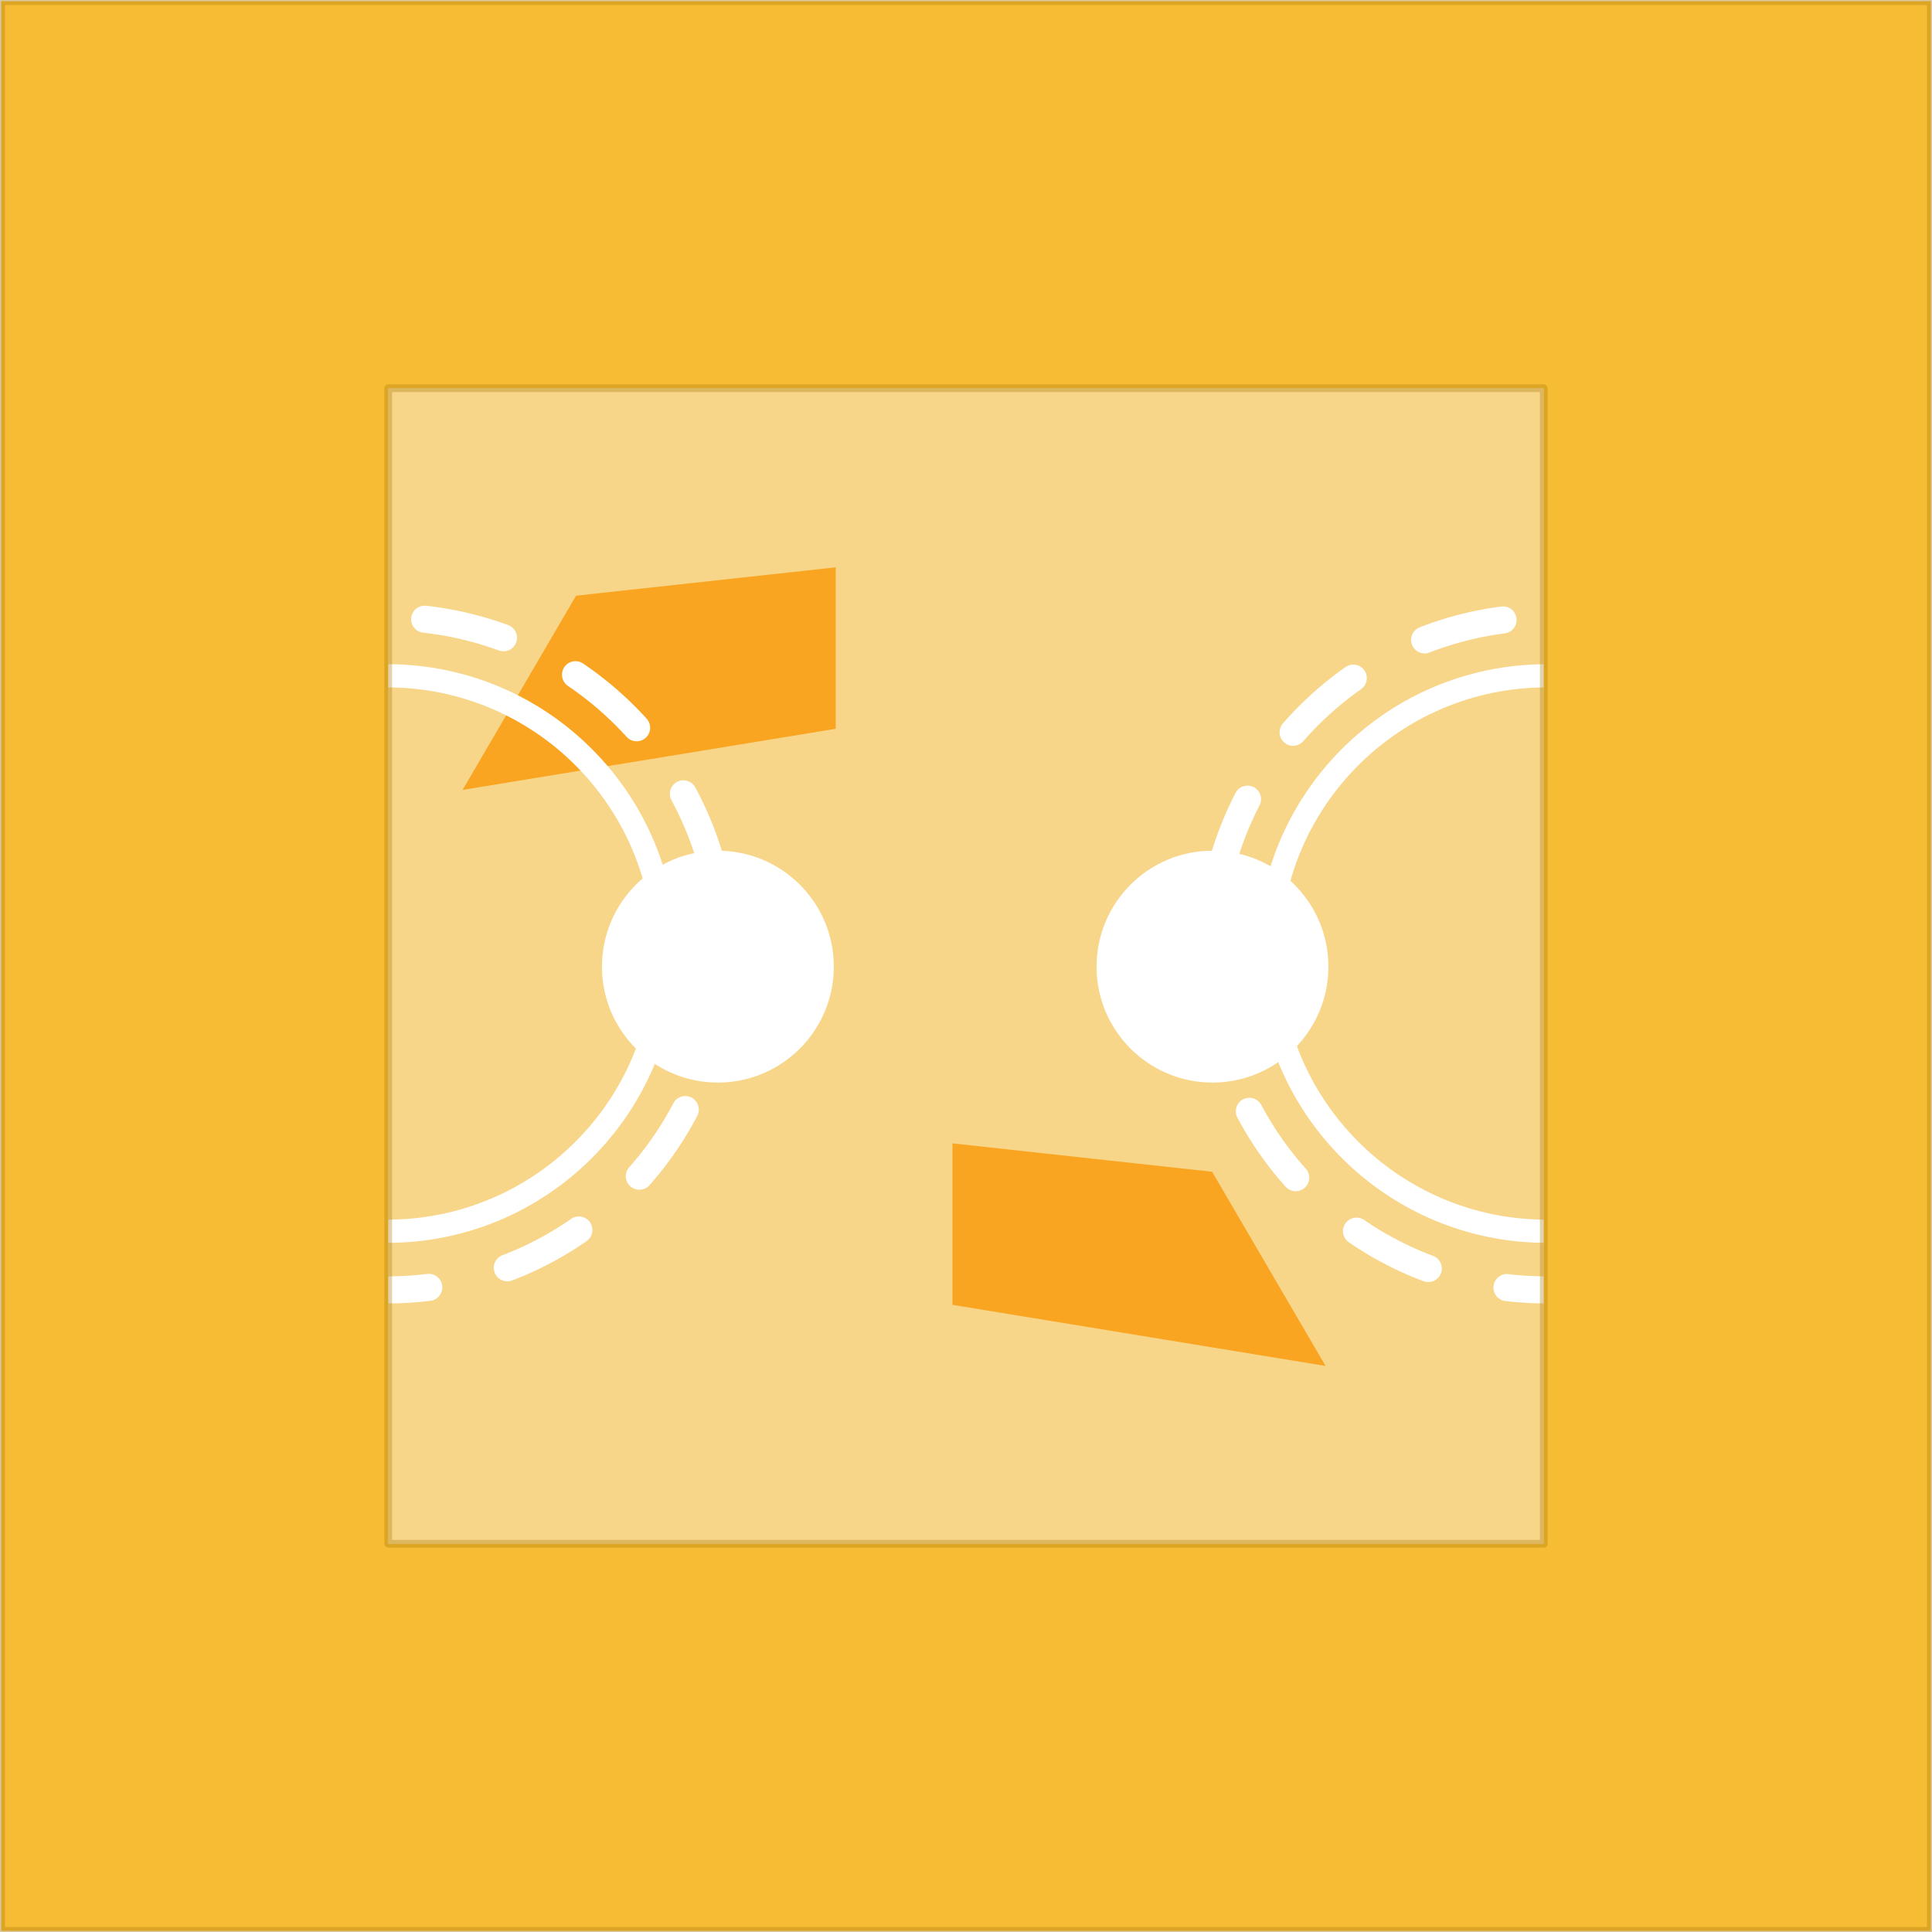
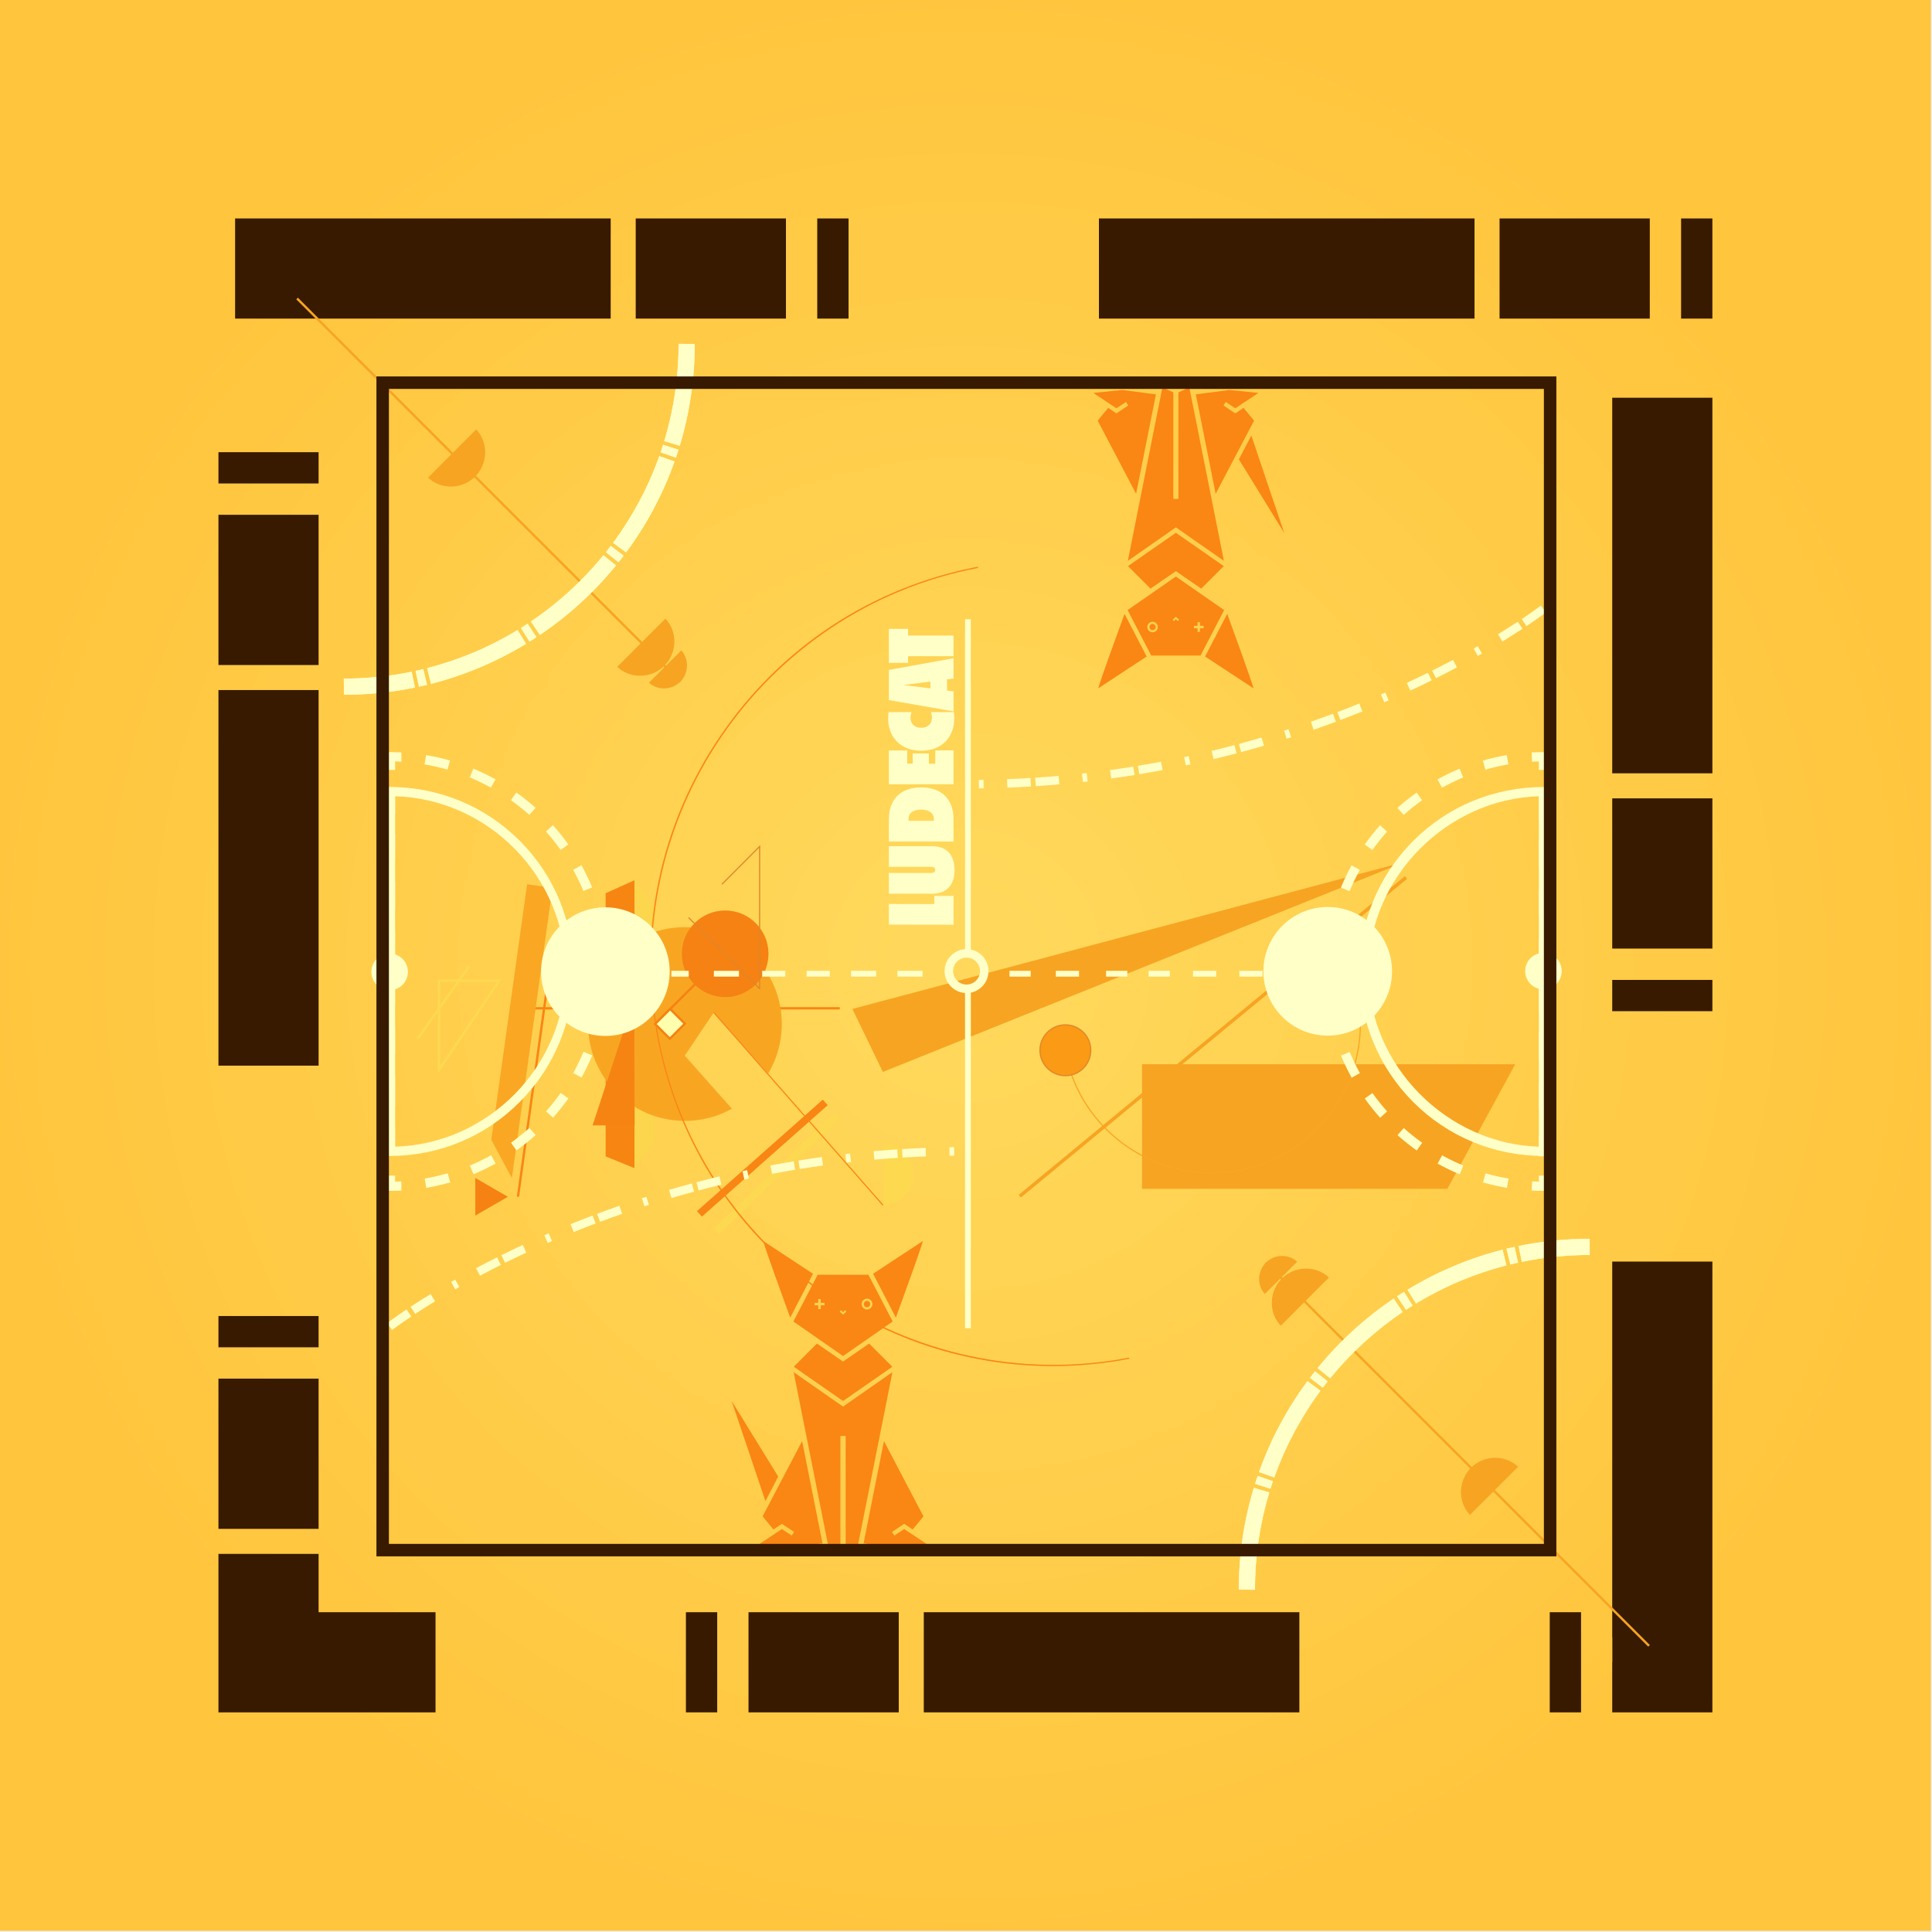
- <svg xmlns="http://www.w3.org/2000/svg" width="1000" height="1000" viewBox="0 0 264.583 264.583" version="1.1" id="svg8">
-   <defs id="defs2" />
-   <rect style="fill:#f7d68a;fill-opacity:1;stroke:none;stroke-width:1.058;stroke-linecap:round;stroke-linejoin:round;stroke-miterlimit:10;stroke-dasharray:none;stroke-dashoffset:0;stroke-opacity:0.318" id="rect881" width="158.25" height="158.25" x="53.167" y="53.167" />
-   <path id="rect937" style="fill:#f9a521;fill-opacity:1;stroke:none;stroke-width:3.704;stroke-linecap:round;stroke-linejoin:round;stroke-miterlimit:10;stroke-dasharray:11.113, 11.113;stroke-dashoffset:0;stroke-opacity:1" d="m 78.889,81.579 35.56,-3.885 v 22.113 l -51.099,8.367 z" />
-   <g id="g925">
-     <circle style="fill:none;fill-opacity:1;stroke:#ffffff;stroke-width:3.175;stroke-linecap:round;stroke-linejoin:round;stroke-miterlimit:10;stroke-dasharray:none;stroke-dashoffset:0;stroke-opacity:1" id="path883" cx="53.036" cy="130.583" r="38.034" />
-     <circle style="fill:none;fill-opacity:1;stroke:#ffffff;stroke-width:3.704;stroke-linecap:round;stroke-linejoin:round;stroke-miterlimit:10;stroke-dasharray:11.112,11.112;stroke-dashoffset:0;stroke-opacity:1" id="circle900" cx="53.036" cy="130.583" r="46.066" />
+ <svg xmlns="http://www.w3.org/2000/svg" version="1.1" x="0px" y="0px" width="1000px" height="1000px" viewBox="0 0 1000 1000" enable-background="new 0 0 1000 1000" xml:space="preserve">
+   <g id="Ebene_4">
+     <radialGradient id="SVGID_1_" cx="499.699" cy="499.698" r="507.657" gradientUnits="userSpaceOnUse">
+       <stop offset="0.066" style="stop-color:#FFD85B" />
+       <stop offset="1" style="stop-color:#FFC53D" />
+     </radialGradient>
+     <rect x="0" fill="url(#SVGID_1_)" width="999.396" height="999.396" />
+     <path fill="#371A00" d="M886.33,113.066h-16.2v51.84h16.2V113.066L886.33,113.066z M853.93,113.066h-77.761v51.84h77.761V113.066   L853.93,113.066z M763.209,113.066H568.808v51.84h194.401V113.066L763.209,113.066z M439.208,113.066h-16.201v51.84h16.201V113.066   L439.208,113.066z M406.808,113.066h-77.76v51.84h77.76V113.066L406.808,113.066z M316.088,113.066H121.687v51.84h194.401V113.066   L316.088,113.066z M164.907,234.047h-51.84v16.2h51.84V234.047L164.907,234.047z M164.907,266.447h-51.84v77.761h51.84V266.447   L164.907,266.447z M164.907,357.167h-51.84v194.401h51.84V357.167L164.907,357.167z M164.907,681.169h-51.84v16.2h51.84V681.169   L164.907,681.169z M164.907,713.569h-51.84v77.761h51.84V713.569L164.907,713.569z M164.907,804.289h-51.84v82.041h51.84l0,0l0,0   l0,0l0,0c29.459,0,60.52,0,60.52,0v-51.842h-60.52V804.289L164.907,804.289z M371.228,834.488h-16.2v51.842h16.2V834.488   L371.228,834.488z M465.189,834.488h-77.761v51.842h77.761V834.488L465.189,834.488z M672.55,834.488H478.148v51.842H672.55   V834.488L672.55,834.488z M818.35,834.488h-16.2v51.842h16.2V834.488L818.35,834.488z M886.33,652.988h-51.842v194.4h0.062v12.961   h-0.062v25.98h0.062l0,0h-0.062h0.062l0,0h51.78V652.988L886.33,652.988z M886.33,507.188h-51.842v16.2h51.842V507.188   L886.33,507.188z M886.33,413.228h-51.842v77.76h51.842V413.228L886.33,413.228z M886.33,205.866h-51.842v194.401h51.842V205.866   L886.33,205.866z" />
  </g>
-   <g id="g931" transform="translate(158.75)">
-     <circle style="fill:none;fill-opacity:1;stroke:#ffffff;stroke-width:3.175;stroke-linecap:round;stroke-linejoin:round;stroke-miterlimit:10;stroke-dasharray:none;stroke-dashoffset:0;stroke-opacity:1" id="circle927" cx="53.036" cy="130.583" r="38.034" />
-     <circle style="fill:none;fill-opacity:1;stroke:#ffffff;stroke-width:3.704;stroke-linecap:round;stroke-linejoin:round;stroke-miterlimit:10;stroke-dasharray:11.113, 11.113;stroke-dashoffset:0;stroke-opacity:1" id="circle929" cx="53.036" cy="130.583" r="46.066" />
+   <g id="Ebene_3">
+     <g>
+       <g>
+         <g>
+           <path fill="#FA8613" d="M451.916,659.292l11.782,22.707c5.208-14.229,12.255-33.821,14.05-39.694L451.916,659.292z" />
+           <path fill="#FA8613" d="M409.017,681.999l11.78-22.709l-25.832-16.985C396.761,648.178,403.807,667.771,409.017,681.999" />
+           <polygon fill="#FA8613" points="436.355,704.748 422.855,695.429 410.863,707.417 436.359,725.157 461.848,707.417       449.859,695.429     " />
+           <polygon fill="#FA8613" points="436.354,728.048 410.797,710.232 429.195,802.597 435.006,799.915 434.997,743.221       437.712,743.221 437.703,799.915 443.516,802.597 461.913,710.232     " />
+           <polygon fill="#FA8613" points="464.842,801.203 480.328,799.625 467.988,791.44 462.93,794.802 461.666,792.951       468.016,788.713 472.364,791.668 477.983,784.876 457.536,745.916 446.981,798.851     " />
+           <polygon fill="#FA8613" points="425.731,798.851 415.176,745.916 394.729,784.876 400.349,791.668 404.698,788.713       411.047,792.951 409.782,794.802 404.726,791.44 392.384,799.625 407.871,801.203     " />
+           <path fill="#FA8613" d="M396.18,776.963l6.614-12.693l-24.146-39.228C382.627,736.64,390.617,760.386,396.18,776.963" />
+           <path fill="#FA8613" d="M448.768,673.342c-0.908,0-1.647,0.737-1.647,1.647c0,0.908,0.739,1.649,1.647,1.649      c0.909,0,1.646-0.741,1.646-1.649C450.415,674.079,449.677,673.342,448.768,673.342" />
+           <path fill="#FA8613" d="M449.482,659.803h-26.249l-12.57,24.199l25.69,17.875l25.695-17.875L449.482,659.803z M426.76,675.637      h-1.942v1.943h-1.298v-1.943h-1.944v-1.298h1.944v-1.943h1.298v1.943h1.942V675.637z M436.357,680.45l-1.746-1.6l0.707-0.742      l-0.003-0.002h0.007l-0.004,0.002l1.036,1.093l1.042-1.095l0.71,0.744L436.357,680.45z M448.768,677.795      c-1.546,0-2.805-1.26-2.805-2.807c0-1.548,1.259-2.807,2.805-2.807c1.547,0,2.805,1.259,2.805,2.807      C451.573,676.535,450.316,677.795,448.768,677.795" />
+         </g>
+       </g>
+       <g>
+         <g>
+           <path fill="#FA8613" d="M593.503,339.806l-11.452-22.078c-5.064,13.833-11.916,32.883-13.661,38.59L593.503,339.806z" />
+           <path fill="#FA8613" d="M635.21,317.729l-11.453,22.078l25.114,16.512C647.124,350.611,640.274,331.561,635.21,317.729" />
+           <polygon fill="#FA8613" points="608.631,295.612 621.756,304.671 633.412,293.016 608.627,275.772 583.848,293.016       595.502,304.671     " />
+           <polygon fill="#FA8613" points="608.632,272.959 633.481,290.28 615.592,200.484 609.943,203.093 609.952,258.208       607.312,258.208 607.322,203.093 601.668,200.484 583.785,290.28     " />
+           <polygon fill="#FA8613" points="580.938,201.84 565.881,203.374 577.879,211.332 582.794,208.065 584.025,209.862       577.85,213.983 573.624,211.111 568.163,217.713 588.041,255.589 598.302,204.128     " />
+           <polygon fill="#FA8613" points="618.96,204.128 629.222,255.589 649.1,217.713 643.635,211.111 639.41,213.983 633.237,209.862       634.463,208.065 639.381,211.332 651.38,203.374 636.324,201.84     " />
+           <path fill="#FA8613" d="M647.688,225.407l-6.429,12.338l23.475,38.139C660.865,264.606,653.098,241.521,647.688,225.407" />
+           <path fill="#FA8613" d="M596.564,326.146c0.881,0,1.598-0.719,1.598-1.603c0-0.883-0.717-1.603-1.598-1.603      c-0.882,0-1.602,0.72-1.602,1.603C594.962,325.427,595.682,326.146,596.564,326.146" />
+           <path fill="#FA8613" d="M595.87,339.309h25.519l12.22-23.529l-24.976-17.376l-24.98,17.376L595.87,339.309z M617.959,323.914      h1.888v-1.891h1.261v1.891h1.891v1.259h-1.891v1.889h-1.261v-1.889h-1.888V323.914z M608.628,319.232l1.697,1.556l-0.687,0.722      l0.002,0.003h-0.004l0.002-0.003l-1.006-1.062l-1.013,1.065l-0.69-0.725L608.628,319.232z M596.564,321.814      c1.503,0,2.726,1.223,2.726,2.729c0,1.503-1.223,2.728-2.726,2.728c-1.505,0-2.728-1.225-2.728-2.728      C593.836,323.038,595.059,321.814,596.564,321.814" />
+         </g>
+       </g>
+       <g>
+         <g>
+           <polygon fill="#F7A422" points="591.11,550.852 784.256,550.852 749.156,615.332 591.11,615.332     " />
+         </g>
+         <g>
+           <polygon fill="#FCD64D" points="328.406,455.603 338.555,469.748 338.555,590.474 328.406,604.637     " />
+         </g>
+         <g>
+           <polygon fill="#F78512" points="313.479,489.679 324.095,486.788 320.47,472.892 313.479,474.79 313.479,462.33       328.406,455.603 328.406,604.637 313.479,598.546     " />
+         </g>
+         <g>
+           <rect x="271.088" y="521.299" fill="#FA8613" width="163.593" height="1.191" />
+         </g>
+         <g>
+           <path fill="#F8A622" d="M354.511,580.176c-27.698,0-50.149-22.453-50.149-50.146c0-27.695,22.451-50.147,50.149-50.147      c27.694,0,50.146,22.452,50.146,50.147c0,9.377-2.576,18.15-7.054,25.659l-28.158-31.632l-15.019,22.347l24.445,27.464      C371.659,577.887,363.354,580.176,354.511,580.176z" />
+         </g>
+         <g>
+           <circle fill="#F58213" cx="375.339" cy="493.687" r="22.423" />
+         </g>
+         <g>
+           <polygon fill="#F68412" points="328.342,529.356 324.161,529.356 306.715,582.493 328.499,582.493     " />
+         </g>
+         <g>
+           <polygon fill="#FAA723" points="254.318,589.938 272.834,457.703 285.967,459.542 264.935,609.756     " />
+         </g>
+         <g>
+           <polygon fill="#E0862A" points="393.485,512.453 356.213,475.152 356.636,474.729 392.888,511.01 392.888,438.829       373.865,457.922 373.443,457.501 393.485,437.384     " />
+         </g>
+         <g>
+           <rect x="358.336" y="486.99" transform="matrix(0.7067 0.7075 -0.7075 0.7067 466.2736 -104.2986)" fill="#F58213" width="1.195" height="46.487" />
+         </g>
+         <g>
+           <rect x="341.272" y="524.539" transform="matrix(0.7072 -0.707 0.707 0.7072 -273.1386 400.3656)" fill="#FFFFAE" width="11.014" height="10.789" />
+           <path fill="#F58213" d="M346.7,538.487l-8.474-8.474l8.632-8.634l8.474,8.475L346.7,538.487z M339.914,530.014l6.786,6.784      l6.944-6.943l-6.786-6.786L339.914,530.014z" />
+         </g>
+         <g>
+           <rect x="400.287" y="563.706" transform="matrix(0.693 0.721 -0.721 0.693 561.2557 -103.5419)" fill="#FDD951" width="3.821" height="86.999" />
+         </g>
+         <g>
+           <rect x="392.667" y="555.928" transform="matrix(0.6632 0.7485 -0.7485 0.6632 581.5656 -93.4233)" fill="#F98514" width="3.823" height="86.989" />
+         </g>
+         <g>
+           <rect x="346.863" y="573.629" transform="matrix(0.6597 0.7515 -0.7515 0.6597 571.9224 -115.2486)" fill="#FA8613" width="132.725" height="0.597" />
+         </g>
+         <g>
+           <path fill="#FDD950" d="M457.007,623.692h0.361v-31.645h-0.361c8.564,0,15.508,7.256,15.508,15.822      C472.514,616.436,465.572,623.692,457.007,623.692z" />
+         </g>
+         <g>
+           <rect x="275.408" y="504.906" transform="matrix(0.9905 0.1375 -0.1375 0.9905 79.9706 -32.6132)" fill="#F98514" width="1.193" height="115.057" />
+         </g>
+         <g>
+           <polygon fill="#F58212" points="246.012,609.72 262.871,619.453 246.012,629.188     " />
+         </g>
+         <g>
+           <polygon fill="#F7A422" points="456.965,554.825 727.795,445.921 441.206,522.227     " />
+         </g>
+         <g>
+           <path fill="#F9A623" d="M627.026,607.378c-36.365,0.003-68.871-25.82-75.951-62.824l0.585-0.114      c7.954,41.568,48.25,68.922,89.817,60.967c41.569-7.951,68.924-48.24,60.979-89.809l0.587-0.113      c8.007,41.893-19.561,82.495-61.453,90.51C636.703,606.926,631.828,607.378,627.026,607.378z" />
+         </g>
+         <g>
+           <path fill="#FA8613" d="M544.923,707.082c-41.38,0-81.799-12.337-116.791-36.097c-46.115-31.31-77.277-78.703-87.75-133.448      c-10.47-54.747,1.003-110.297,32.307-156.416c31.304-46.118,78.692-77.288,133.436-87.766l0.112,0.587      c-112.683,21.568-186.822,130.793-165.268,243.48c21.553,112.689,130.764,186.844,243.456,165.303l0.114,0.585      C571.334,705.835,558.078,707.082,544.923,707.082z" />
+         </g>
+         <g>
+           <rect x="626.941" y="407.052" transform="matrix(0.6365 0.7713 -0.7713 0.6365 642.0911 -289.1646)" fill="#F7A422" width="1.79" height="259.192" />
+         </g>
+         <g>
+           <circle fill="#FB9A14" cx="551.435" cy="543.614" r="13.154" />
+           <path fill="#E0862A" d="M551.435,557.067c-7.418,0-13.453-6.035-13.453-13.452c0-7.418,6.035-13.454,13.453-13.454      c7.416,0,13.453,6.036,13.453,13.454C564.888,551.032,558.851,557.067,551.435,557.067z M551.435,530.758      c-7.089,0-12.856,5.769-12.856,12.857c0,7.087,5.768,12.855,12.856,12.855s12.855-5.769,12.855-12.855      C564.29,536.526,558.524,530.758,551.435,530.758z" />
+         </g>
+         <g>
+           <path fill="#FDD950" d="M226.609,555.746v-48.779h32.875L226.609,555.746z M227.802,508.162v43.676l29.437-43.676H227.802z" />
+         </g>
+         <g>
+           <rect x="228.875" y="495.954" transform="matrix(0.8154 0.5788 -0.5788 0.8154 342.7214 -37.0558)" fill="#FDD950" width="1.193" height="45.94" />
+         </g>
+       </g>
+       <path fill="#F7A422" d="M671.781,653.382l-0.354-0.353l-16.741,16.743l0.351,0.353c-4.531-4.535-4.367-12.047,0.163-16.577    C659.735,649.016,667.249,648.85,671.781,653.382z" />
+       <path fill="#F7A422" d="M688.205,661.595l-0.349-0.351L662.902,686.2l0.349,0.351c-6.775-6.778-6.569-17.973,0.206-24.75    C670.237,655.025,681.431,654.816,688.205,661.595z" />
+       <path fill="#F7A422" d="M786.135,759.523l-0.349-0.35l-24.957,24.956l0.349,0.348c-6.776-6.777-6.567-17.971,0.207-24.746    C768.167,752.954,779.357,752.747,786.135,759.523z" />
+       <line fill="none" stroke="#F7A422" stroke-width="1.194" stroke-miterlimit="10" x1="655.162" y1="653.504" x2="853.546" y2="851.89" />
+       <path fill="#F7A422" d="M335.543,353.017l0.351,0.351l16.742-16.743l-0.35-0.35c4.531,4.532,4.367,12.046-0.165,16.576    C347.588,357.383,340.074,357.549,335.543,353.017z" />
+       <path fill="#F7A422" d="M319.117,344.805l0.35,0.349l24.956-24.956l-0.349-0.351c6.776,6.776,6.569,17.972-0.208,24.748    C337.089,351.373,325.893,351.582,319.117,344.805z" />
+       <path fill="#F7A422" d="M221.187,246.876l0.351,0.349l24.956-24.956l-0.349-0.35c6.775,6.777,6.567,17.972-0.207,24.748    C239.159,253.444,227.965,253.651,221.187,246.876z" />
+       <line fill="none" stroke="#F7A422" stroke-width="1.194" stroke-miterlimit="10" x1="352.162" y1="352.894" x2="153.777" y2="154.508" />
+       <path fill="#FFFFC8" d="M199.5,598.333V407.334l2.139,0.004c25.699,0.027,49.603,9.976,67.54,28.009    c17.874,17.969,27.652,41.935,27.652,67.485c0,25.551-9.875,49.521-27.747,67.487c-17.937,18.034-41.73,27.982-67.43,28.011    L199.5,598.333z M204.5,412.147v181.374c48-1.328,88.219-41.52,88.219-90.688C292.719,453.666,252.5,413.474,204.5,412.147z" />
+       <g>
+         <path fill="#FFFFC8" d="M199.5,616.372V608.5h5v3.083c1-0.011,1.995-0.039,3.226-0.106l0.077,4.77     c-2.054,0.112-3.565,0.122-6.075,0.124L199.5,616.372z" />
+         <path fill="#FFFFC8" d="M204.5,596.5h-5v-13h5V596.5z M204.5,572.5h-5v-16h5V572.5z M204.5,545.5h-5v-14h5V545.5z M204.5,519.5     h-5v-12h5V519.5z M204.5,495.5h-5v-13h5V495.5z M204.5,470.5h-5v-14h5V470.5z M204.5,444.5h-5v-13h5V444.5z M204.5,421.5h-5v-14     h5V421.5z" />
+         <path fill="#FFFFC8" d="M204.5,398.5h-5v-9.207l2.138,0.002c2.457,0.002,4.083,0.073,6.111,0.185l0.039,4.768     c-1.225-0.067-2.287-0.119-3.287-0.149V398.5z" />
+         <path fill="#FFFFC8" d="M220.638,614.826l-0.816-4.817c3.997-0.678,7.994-1.591,11.882-2.712l1.354,4.694     C228.993,613.164,224.815,614.116,220.638,614.826z M245.079,607.777l-1.874-4.515c3.735-1.551,7.425-3.334,10.967-5.299     l2.371,4.274C252.842,604.291,248.985,606.154,245.079,607.777z M267.314,595.449l-2.834-3.982c3.3-2.35,6.503-4.907,9.522-7.609     l3.258,3.641C274.108,590.32,270.761,592.997,267.314,595.449z M286.263,578.488l-3.643-3.256     c2.699-3.021,5.258-6.229,7.603-9.531l3.985,2.83C291.758,571.979,289.084,575.331,286.263,578.488z M300.991,557.748     l-4.276-2.367c1.962-3.546,3.743-7.241,5.292-10.985l4.516,1.871C304.904,550.178,303.042,554.039,300.991,557.748z      M310.726,534.234l-4.696-1.35c1.117-3.889,2.024-7.89,2.695-11.884l4.82,0.811C312.842,525.988,311.893,530.167,310.726,534.234     z M314.95,509.153l-4.879-0.268c0.109-2.002,0.165-4.037,0.165-6.054c0-2.042-0.057-4.108-0.17-6.138l4.879-0.273     c0.118,2.122,0.178,4.28,0.178,6.411C315.123,504.937,315.065,507.064,314.95,509.153z M308.711,484.579     c-0.676-3.996-1.585-7.995-2.706-11.882l4.696-1.353c1.171,4.065,2.123,8.244,2.829,12.42L308.711,484.579z M301.978,461.193     c-1.551-3.735-3.333-7.426-5.297-10.969l4.275-2.369c2.052,3.704,3.913,7.561,5.534,11.465L301.978,461.193z M290.187,439.914     c-2.346-3.299-4.905-6.503-7.607-9.524l3.642-3.258c2.823,3.156,5.497,6.503,7.948,9.951L290.187,439.914z M273.958,421.77     c-3.021-2.702-6.228-5.261-9.528-7.607l2.831-3.984c3.448,2.451,6.798,5.125,9.955,7.948L273.958,421.77z M254.111,407.667     c-3.548-1.964-7.243-3.746-10.982-5.297l1.872-4.514c3.909,1.62,7.77,3.482,11.479,5.535L254.111,407.667z M231.619,398.345     c-3.889-1.119-7.888-2.026-11.884-2.7l0.812-4.819c4.178,0.705,8.357,1.655,12.422,2.823L231.619,398.345z" />
+       </g>
+       <path fill="#FFFFC8" d="M489.5,505.002L489.5,505.002v-3.995l0,0V505.002z M477.5,505.5h-13v-3h13V505.5z M453.5,505.5h-13v-3h13    V505.5z M429.5,505.5h-12v-3h12V505.5z M406.5,505.5h-12v-3h12V505.5z M382.5,505.5h-13v-3h13V505.5z M356.5,505.5h-9v-3h9V505.5z     M334.5,505.5h-10v-3h10V505.5z" />
+       <circle fill="#FFFFC8" stroke="#FFFFC8" stroke-width="0.597" stroke-miterlimit="10" cx="313.339" cy="502.911" r="32.991" />
+       <circle fill="#FFFFC8" stroke="#FFFFC8" stroke-width="0.597" stroke-miterlimit="10" cx="201.682" cy="503.032" r="9.164" />
+       <path fill="#FFFFC8" d="M801.5,598.333l-2.432-0.003c-25.697-0.029-49.751-9.977-67.686-28.012    c-17.871-17.967-27.725-41.936-27.725-67.486c0-25.55,9.838-49.517,27.708-67.485c17.939-18.033,42.006-27.981,67.704-28.009    l2.43-0.004V598.333z M796.5,412.147c-47,1.327-88.22,41.519-88.22,90.685c0,49.167,41.22,89.359,88.22,90.688V412.147z" />
+       <g>
+         <path fill="#FFFFC8" d="M801.5,398.5h-5v-4.4c-1,0.03-2.292,0.082-3.515,0.149l-0.229-4.768c2.03-0.112,3.837-0.183,6.295-0.185     l2.448-0.002V398.5z" />
+         <path fill="#FFFFC8" d="M801.5,598.5h-5v-11h5V598.5z M801.5,574.5h-5v-14h5V574.5z M801.5,548.5h-5v-14h5V548.5z M801.5,523.5     h-5v-13h5V523.5z M801.5,499.5h-5v-14h5V499.5z M801.5,473.5h-5v-13h5V473.5z M801.5,448.5h-5v-14h5V448.5z M801.5,424.5h-5v-14     h5V424.5z" />
+         <path fill="#FFFFC8" d="M801.5,616.372l-2.43-0.002c-2.51-0.002-4.201-0.012-6.26-0.124l0.184-4.77     c1.228,0.067,2.506,0.096,3.506,0.106V608.5h5V616.372z" />
+         <path fill="#FFFFC8" d="M780.015,614.841c-4.178-0.704-8.356-1.654-12.423-2.823l1.35-4.698     c3.891,1.119,7.888,2.028,11.885,2.702L780.015,614.841z M755.562,607.81c-3.913-1.62-7.773-3.482-11.48-5.537l2.37-4.272     c3.544,1.963,7.239,3.746,10.98,5.296L755.562,607.81z M733.3,595.487c-3.446-2.45-6.798-5.126-9.955-7.947l3.256-3.646     c3.023,2.704,6.23,5.264,9.531,7.608L733.3,595.487z M714.338,578.534c-2.823-3.156-5.498-6.506-7.946-9.949l3.983-2.832     c2.343,3.296,4.902,6.5,7.607,9.525L714.338,578.534z M699.605,557.811c-2.052-3.704-3.912-7.563-5.534-11.466l4.515-1.873     c1.55,3.736,3.333,7.427,5.295,10.971L699.605,557.811z M689.862,534.323c-1.172-4.063-2.123-8.245-2.829-12.422l4.819-0.813     c0.677,3.995,1.586,7.995,2.704,11.881L689.862,534.323z M685.615,509.245c-0.118-2.117-0.176-4.273-0.179-6.413     c0-2.098,0.059-4.223,0.175-6.32l4.878,0.268c-0.108,2.008-0.165,4.045-0.165,6.053c0,2.049,0.059,4.113,0.171,6.141     L685.615,509.245z M691.836,484.665l-4.82-0.811c0.705-4.178,1.651-8.356,2.82-12.422l4.696,1.349     C693.416,476.668,692.507,480.669,691.836,484.665z M698.553,461.269l-4.514-1.87c1.616-3.907,3.479-7.77,5.532-11.479     l4.274,2.364C701.882,453.834,700.104,457.53,698.553,461.269z M710.339,439.965l-3.984-2.831     c2.447-3.448,5.122-6.799,7.944-9.957l3.644,3.257C715.24,433.457,712.684,436.663,710.339,439.965z M726.56,421.808l-3.261-3.64     c3.153-2.822,6.501-5.499,9.948-7.951l2.834,3.982C732.781,416.547,729.579,419.107,726.56,421.808z M746.391,407.701     l-2.372-4.275c3.702-2.052,7.558-3.916,11.464-5.538l1.875,4.513C753.621,403.954,749.932,405.736,746.391,407.701z      M768.856,398.37l-1.353-4.697c4.063-1.171,8.245-2.125,12.42-2.832l0.816,4.817C776.744,396.336,772.747,397.247,768.856,398.37     z" />
+       </g>
+       <path fill="#FFFFC8" d="M677.5,505.5h-10v-3h10V505.5z M653.5,505.5h-12v-3h12V505.5z M629.5,505.5h-12v-3h12V505.5z M605.5,505.5    h-11v-3h11V505.5z M583.5,505.5h-11v-3h11V505.5z M558.5,505.5h-12v-3h12V505.5z M533.5,505.5h-11v-3h11V505.5z M510.5,505.5h-2    v-3h2V505.5z" />
+       <circle fill="#FFFFC8" stroke="#FFFFC8" stroke-width="0.597" stroke-miterlimit="10" cx="687.223" cy="502.753" r="32.99" />
+       <circle fill="#FFFFC8" stroke="#FFFFC8" stroke-width="0.597" stroke-miterlimit="10" cx="798.879" cy="502.633" r="9.164" />
+       <path fill="#FFFFC8" d="M500.28,513.998c-6.265,0-11.364-5.1-11.364-11.365c0-6.265,5.099-11.363,11.364-11.363    c6.268,0,11.367,5.099,11.367,11.363C511.647,508.898,506.548,513.998,500.28,513.998z M500.28,495.667    c-3.841,0-6.964,3.125-6.964,6.965c0,3.843,3.123,6.965,6.964,6.965s6.967-3.122,6.967-6.965    C507.247,498.793,504.121,495.667,500.28,495.667z" />
+       <rect x="499.5" y="320.5" fill="#FFFFC8" width="3" height="175" />
+       <rect x="499.5" y="511.5" fill="#FFFFC8" width="3" height="176" />
+       <path fill="#FFFFC8" d="M202.99,688.398l-2.699-3.473c0.142-0.109,3.562-2.763,10.145-7.168l2.446,3.654    C206.447,685.721,203.024,688.371,202.99,688.398z M214.906,680.069l-2.419-3.674c3.303-2.175,6.799-4.394,10.394-6.591    l2.295,3.749C221.624,675.729,218.169,677.918,214.906,680.069z M235.65,667.357l-2.188-3.816c0.702-0.403,1.414-0.81,2.135-1.216    l2.166,3.827C237.048,666.557,236.344,666.959,235.65,667.357z M248.435,660.298l-2.066-3.882    c3.567-1.897,7.24-3.793,10.915-5.635l1.969,3.934C255.61,656.537,251.97,658.416,248.435,660.298z M261.431,653.632l-1.949-3.941    c3.627-1.796,7.351-3.581,11.069-5.312l1.855,3.987C268.721,650.082,265.029,651.854,261.431,653.632z M283.505,643.36    l-1.762-4.027c0.746-0.328,1.497-0.655,2.251-0.981l1.742,4.041C284.988,642.715,284.244,643.036,283.505,643.36z     M296.969,637.695l-1.651-4.076c3.78-1.529,7.625-3.037,11.427-4.476l1.558,4.114    C304.531,634.685,300.718,636.177,296.969,637.695z M310.582,632.401l-1.54-4.119c3.796-1.418,7.682-2.82,11.545-4.163    l1.445,4.151C318.2,629.606,314.348,630.995,310.582,632.401z M333.573,624.402l-1.351-4.186c0.775-0.251,1.554-0.501,2.335-0.749    l1.334,4.19C335.115,623.906,334.342,624.154,333.573,624.402z M347.53,620.1l-1.239-4.219c3.915-1.149,7.888-2.268,11.811-3.323    l1.144,4.246C355.353,617.853,351.411,618.962,347.53,620.1z M361.598,616.177l-1.125-4.252c3.933-1.042,7.934-2.053,11.895-3.006    l1.03,4.275C369.469,614.141,365.498,615.144,361.598,616.177z M385.26,610.479l-0.934-4.298c0.797-0.174,1.598-0.344,2.399-0.515    l0.913,4.302C386.844,610.139,386.052,610.308,385.26,610.479z M399.571,607.572l-0.817-4.322    c4.006-0.756,8.069-1.479,12.079-2.144l0.72,4.339C407.575,606.105,403.545,606.821,399.571,607.572z M413.954,605.053    l-0.701-4.343c4.028-0.649,8.111-1.261,12.133-1.817l0.601,4.355C421.998,603.802,417.95,604.41,413.954,605.053z     M438.059,601.718l-0.505-4.37c0.812-0.093,1.624-0.184,2.438-0.275l0.484,4.373C439.669,601.535,438.863,601.625,438.059,601.718    z M452.584,600.238l-0.386-4.382c4.053-0.356,8.167-0.675,12.23-0.94l0.289,4.39C460.687,599.57,456.605,599.883,452.584,600.238z     M467.145,599.152l-0.268-4.393c4.063-0.247,8.184-0.452,12.25-0.61l0.17,4.396C475.262,598.701,471.174,598.906,467.145,599.152z     M491.46,598.213l-0.071-4.397c0.815-0.015,1.634-0.026,2.454-0.036l0.051,4.397C493.08,598.186,492.27,598.198,491.46,598.213z" />
+       <path fill="#FFFFC8" d="M506.679,408.062l-0.051-4.397c0.813-0.009,1.623-0.021,2.433-0.034l0.072,4.398    C508.317,408.041,507.498,408.053,506.679,408.062z M521.395,407.693l-0.17-4.396c4.034-0.155,8.122-0.359,12.149-0.606    l0.269,4.39C529.583,407.33,525.462,407.535,521.395,407.693z M536.095,406.926l-0.291-4.389    c4.031-0.265,8.112-0.578,12.134-0.932l0.385,4.381C544.271,406.344,540.156,406.66,536.095,406.926z M560.53,404.771    l-0.484-4.372c0.806-0.089,1.614-0.181,2.419-0.274l0.503,4.369C562.156,404.588,561.345,404.679,560.53,404.771z     M575.137,402.949l-0.604-4.356c4.002-0.554,8.052-1.161,12.034-1.803l0.703,4.341    C583.253,401.779,579.172,402.391,575.137,402.949z M589.691,400.735l-0.723-4.339c3.988-0.663,8.021-1.377,11.981-2.127    l0.819,4.322C597.774,399.347,593.711,400.068,589.691,400.735z M613.796,396.177l-0.913-4.303    c0.794-0.169,1.588-0.339,2.378-0.511l0.935,4.298C615.397,395.834,614.598,396.006,613.796,396.177z M628.154,392.923    l-1.03-4.276c3.921-0.943,7.892-1.946,11.802-2.981l1.125,4.252C636.109,390.961,632.106,391.972,628.154,392.923z     M642.419,389.286l-1.146-4.248c3.902-1.05,7.844-2.159,11.717-3.296l1.241,4.22C650.323,387.107,646.349,388.227,642.419,389.286    z M665.963,382.375l-1.333-4.192c0.777-0.246,1.55-0.494,2.318-0.744l1.352,4.187    C667.526,381.876,666.744,382.126,665.963,382.375z M679.933,377.724l-1.444-4.155c3.819-1.327,7.67-2.716,11.452-4.128    l1.538,4.122C687.665,374.983,683.783,376.385,679.933,377.724z M693.777,372.697l-1.559-4.113    c3.785-1.434,7.601-2.927,11.334-4.438l1.649,4.076C701.436,369.747,697.592,371.252,693.777,372.697z M716.527,363.489    l-1.743-4.039c0.748-0.323,1.494-0.646,2.233-0.97l1.761,4.031C718.033,362.837,717.282,363.163,716.527,363.489z     M729.969,357.463l-1.856-3.988c3.683-1.712,7.373-3.484,10.978-5.266l1.949,3.943    C737.405,353.95,733.682,355.736,729.969,357.463z M743.237,351.059l-1.969-3.934c3.643-1.823,7.283-3.702,10.818-5.582    l2.064,3.883C750.584,347.323,746.911,349.219,743.237,351.059z M764.925,339.517l-2.165-3.83    c0.715-0.404,1.418-0.805,2.112-1.203l2.188,3.815C766.358,338.703,765.646,339.108,764.925,339.517z M777.64,332.038    l-2.295-3.752c3.56-2.178,7.016-4.369,10.27-6.513l2.419,3.674C784.738,327.616,781.241,329.834,777.64,332.038z M790.086,324.084    l-2.448-3.654c6.437-4.31,9.859-6.961,9.892-6.987l2.699,3.473C800.086,317.026,796.667,319.678,790.086,324.084z" />
+       <path fill="none" stroke="#FFFFC8" stroke-width="8.364" stroke-miterlimit="10" stroke-dasharray="52.277,2.091,4.182,2.091" d="    M645.388,822.813c0-97.99,79.437-177.427,177.425-177.427" />
+       <path fill="none" stroke="#FFFFC8" stroke-width="8.364" stroke-miterlimit="10" stroke-dasharray="52.277,2.091,4.182,2.091" d="    M355.423,177.993c0,97.989-79.439,177.427-177.427,177.427" />
+       <path fill="#FFFFC8" d="M177.996,359.602v-8.363c11.827,0,23.643-1.199,35.12-3.562l1.687,8.193    C202.771,358.345,190.388,359.602,177.996,359.602z M216.895,355.425l-1.783-8.172c1.324-0.288,2.662-0.598,3.977-0.917    l1.977,8.126C219.687,354.799,218.284,355.122,216.895,355.425z M223.144,353.944l-2.074-8.104    c16.498-4.22,32.262-10.862,46.851-19.739l4.349,7.145C256.972,342.554,240.444,349.519,223.144,353.944z M274.086,332.126    l-4.433-7.093c1.152-0.72,2.306-1.46,3.432-2.201l4.598,6.987C276.503,330.596,275.292,331.372,274.086,332.126z M279.46,328.636    l-4.679-6.933c14.13-9.536,26.764-21.077,37.549-34.304l6.482,5.287C307.509,306.546,294.269,318.642,279.46,328.636z     M320.155,291.018l-6.543-5.209c0.845-1.061,1.688-2.147,2.507-3.227l6.664,5.055    C321.925,288.769,321.041,289.906,320.155,291.018z M324.068,285.922l-6.724-4.975c10.167-13.736,18.214-28.833,23.92-44.869    l7.88,2.804C343.162,255.696,334.725,271.521,324.068,285.922z M349.853,236.853l-7.914-2.71c0.438-1.28,0.869-2.588,1.282-3.892    l7.975,2.521C350.764,234.137,350.312,235.511,349.853,236.853z M351.832,230.719l-8.005-2.425    c4.919-16.241,7.414-33.164,7.414-50.3h8.365C359.605,195.952,356.99,213.689,351.832,230.719z" />
+       <path fill="#FFFFC8" d="M649.57,822.813h-8.363c0-17.958,2.613-35.698,7.772-52.726l8.005,2.426    C652.065,788.752,649.57,805.676,649.57,822.813z M657.589,770.554l-7.975-2.52c0.429-1.361,0.88-2.736,1.344-4.082l7.911,2.71    C658.43,767.946,657.998,769.255,657.589,770.554z M659.544,764.728l-7.88-2.803c5.981-16.813,14.42-32.643,25.077-47.04    l6.726,4.973C673.298,733.598,665.251,748.693,659.544,764.728z M684.691,718.225l-6.664-5.056    c0.859-1.133,1.742-2.27,2.627-3.382l6.545,5.21C686.354,716.059,685.51,717.145,684.691,718.225z M688.479,713.407l-6.483-5.287    c11.304-13.861,24.544-25.957,39.354-35.952l4.679,6.936C711.899,688.639,699.264,700.18,688.479,713.407z M727.725,677.974    l-4.598-6.988c1.181-0.777,2.39-1.553,3.594-2.306l4.437,7.094C730.004,676.49,728.849,677.232,727.725,677.974z M732.89,674.704    l-4.35-7.146c15.297-9.307,31.824-16.271,49.126-20.699l2.073,8.104C763.24,659.186,747.477,665.827,732.89,674.704z     M781.72,654.47l-1.977-8.126c1.369-0.335,2.773-0.658,4.17-0.962l1.786,8.17C784.365,653.841,783.027,654.153,781.72,654.47z     M787.694,653.127l-1.686-8.189c12.029-2.479,24.413-3.734,36.805-3.734v8.365C810.989,649.568,799.172,650.767,787.694,653.127z" />
+       <path fill="#FFFFC8" d="M483.62,463.729h9.922v14.906l-33.455-0.048v-10.689l23.533,0.049V463.729z" />
+       <path fill="#FFFFC8" d="M482.47,462.58h-22.383v-10.736h22.096c1.198,0,1.821-0.527,1.821-1.582c0-1.055-0.623-1.582-1.821-1.582    h-22.096v-10.688h22.383c7.38,0,11.599,4.313,11.599,12.271C494.069,458.218,489.85,462.58,482.47,462.58z" />
+       <path fill="#FFFFC8" d="M476.815,407.558c10.542,0,16.728,6.135,16.728,16.44v11.551h-33.455v-11.551    C460.087,413.692,466.222,407.558,476.815,407.558z M476.815,419.062c-4.075,0-6.566,1.725-6.566,4.984v0.815h13.132v-0.815    C483.381,420.787,480.841,419.062,476.815,419.062z" />
+       <path fill="#FFFFC8" d="M484.1,388.388h9.442v17.541h-33.455v-17.493h9.489v6.806h2.828v-5.272h8.388v5.32h3.308V388.388z" />
+       <path fill="#FFFFC8" d="M476.815,388.58c-10.688,0-17.112-7.045-17.112-16.775c0-0.863,0.049-1.965,0.24-3.212h11.887    c-0.384,1.007-0.576,1.966-0.576,2.876c0,2.636,1.582,5.224,5.56,5.224c3.978,0,5.56-2.587,5.56-5.224    c0-0.91-0.191-1.87-0.576-2.876h11.887c0.191,1.247,0.24,2.349,0.24,3.212C493.925,381.535,487.503,388.58,476.815,388.58z" />
+       <path fill="#FFFFC8" d="M490.187,351.676v5.751l3.355,0.431v10.353l-33.455-5.847v-15.626l33.455-6.039v10.545L490.187,351.676z     M481.56,352.778l-13.899,1.773l13.899,1.773V352.778z" />
+       <path fill="#FFFFC8" d="M470.009,325.507v3.451h23.534v10.689h-23.534v3.451h-9.921v-17.591H470.009z" />
+       <g>
+         <path fill="#371A00" d="M799.115,201.297v597.817H201.3V201.297H799.115 M805.569,194.845h-6.453H201.3h-6.453v6.453v597.817     v6.452h6.453h597.816h6.453v-6.452V201.297V194.845L805.569,194.845z" />
+       </g>
+     </g>
  </g>
-   <path id="rect874" style="fill:#f6bc34;fill-opacity:1;stroke:#a57503;stroke-width:4;stroke-linecap:round;stroke-linejoin:round;stroke-miterlimit:10;stroke-dasharray:none;stroke-dashoffset:0;stroke-opacity:0.318" d="M 0.604 0.604 L 0.604 999.396 L 999.396 999.396 L 999.396 0.604 L 0.604 0.604 z M 200.945 200.945 L 799.055 200.945 L 799.055 799.055 L 200.945 799.055 L 200.945 200.945 z " transform="scale(0.2645833)" />
-   <circle style="fill:#ffffff;fill-opacity:1;stroke:none;stroke-width:3.704;stroke-linecap:round;stroke-linejoin:round;stroke-miterlimit:10;stroke-dasharray:11.113, 11.113;stroke-dashoffset:0;stroke-opacity:1" id="path933" cx="98.313" cy="132.379" r="15.875" />
-   <circle style="fill:#ffffff;fill-opacity:1;stroke:none;stroke-width:3.704;stroke-linecap:round;stroke-linejoin:round;stroke-miterlimit:10;stroke-dasharray:11.113, 11.113;stroke-dashoffset:0;stroke-opacity:1" id="circle935" cx="166.046" cy="132.379" r="15.875" />
-   <path id="rect937-0" style="fill:#f9a521;fill-opacity:1;stroke:none;stroke-width:3.704;stroke-linecap:round;stroke-linejoin:round;stroke-miterlimit:10;stroke-dasharray:11.113, 11.113;stroke-dashoffset:0;stroke-opacity:1" d="m 165.996,160.468 -35.56,-3.885 v 22.113 l 51.099,8.367 z" />
</svg>
